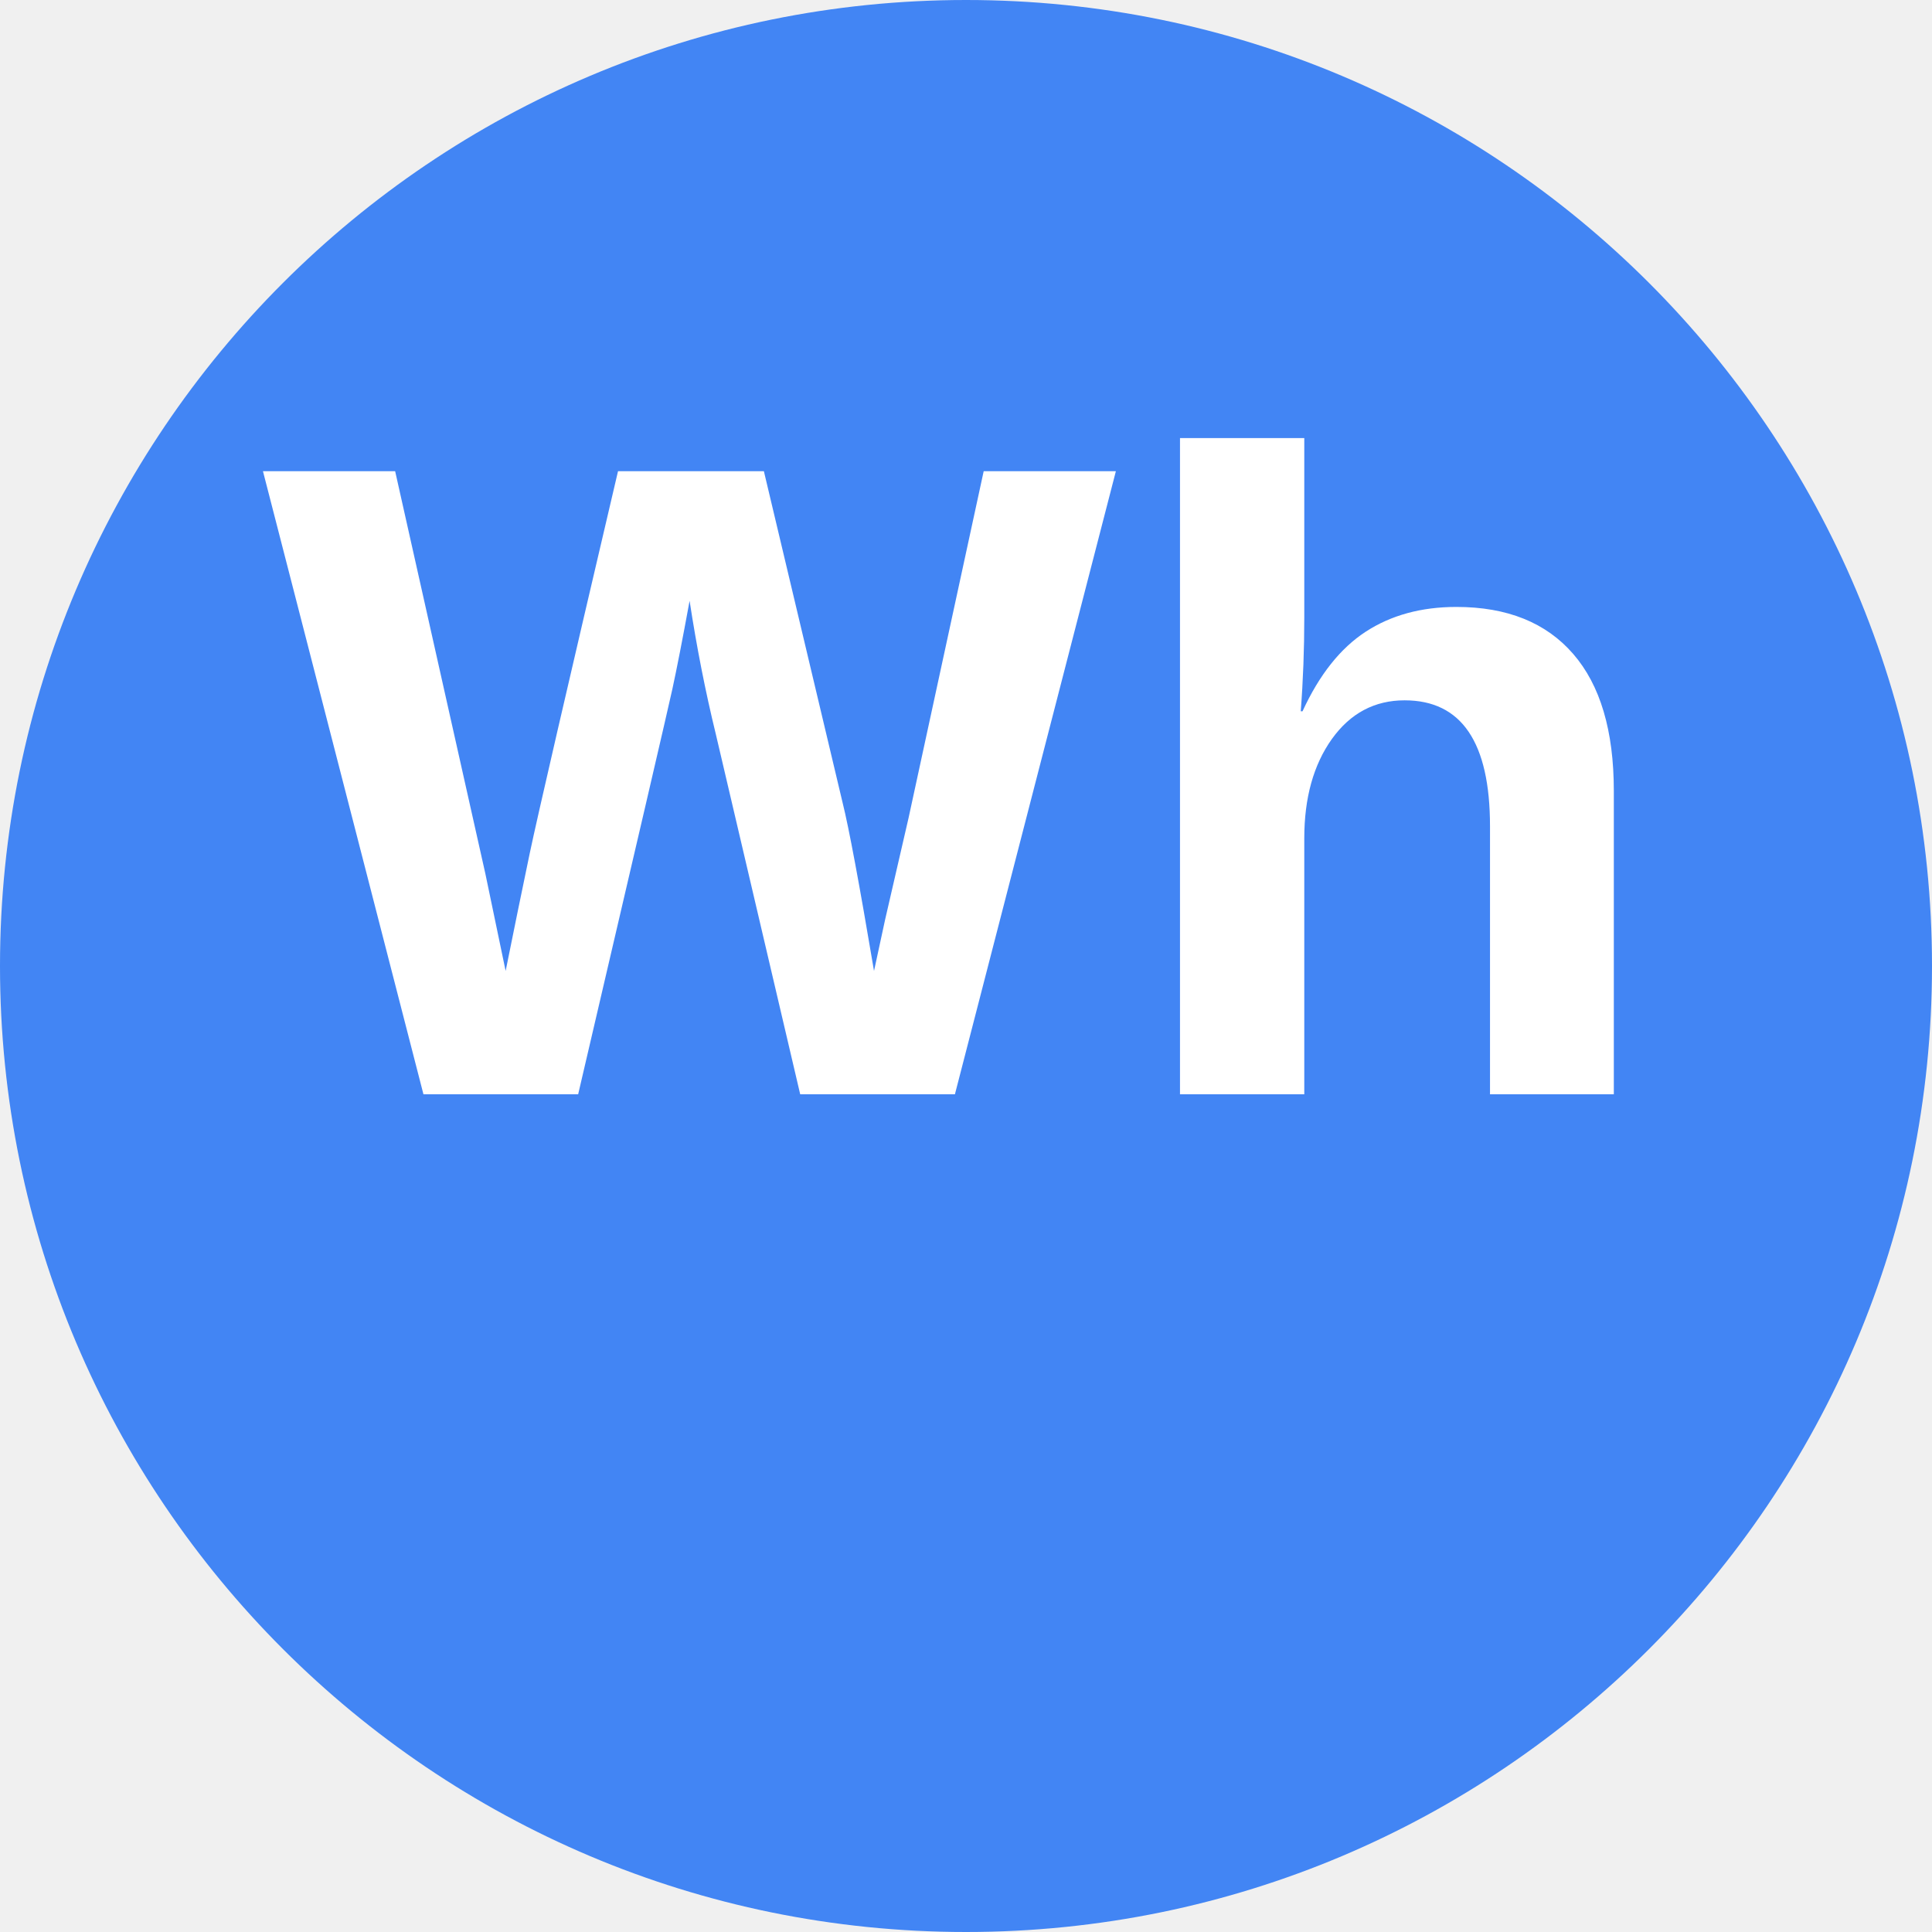
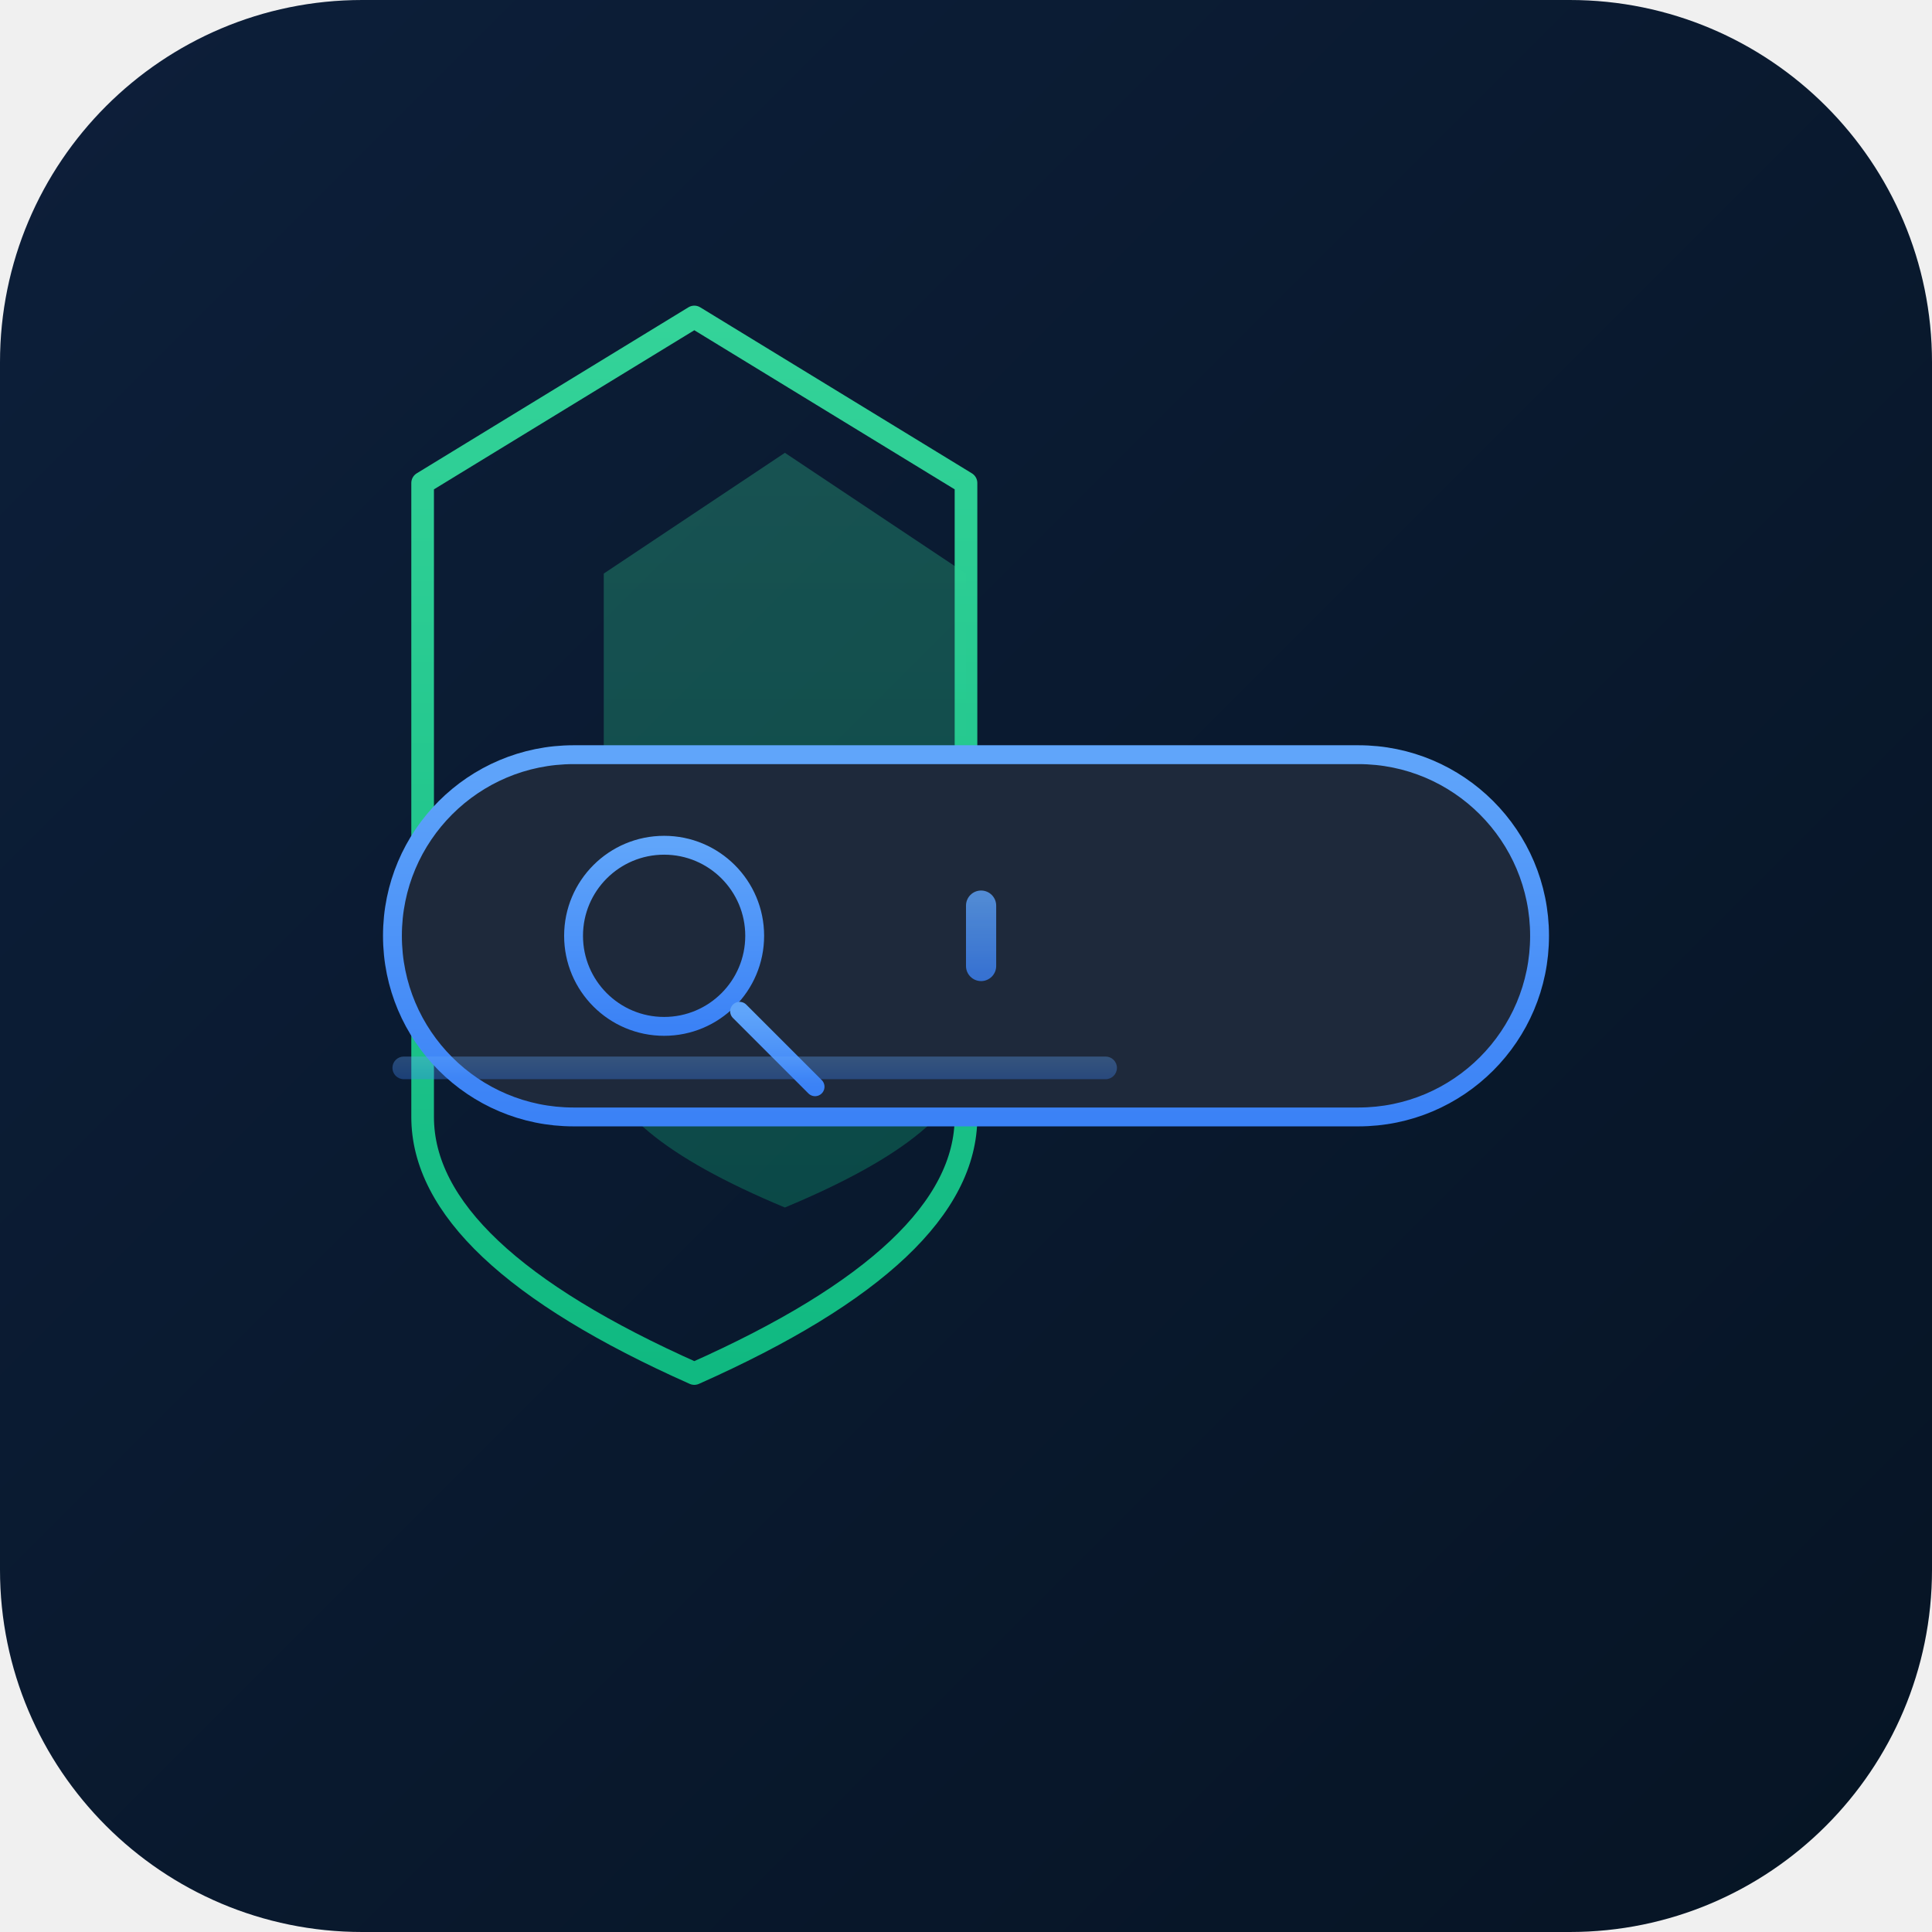
- <svg xmlns="http://www.w3.org/2000/svg" width="256" height="256" viewBox="0 0 256 256">
-   <circle cx="128" cy="128" r="128" fill="#4285F4" />
-   <text x="128" y="145" text-anchor="middle" font-family="Arial,Helvetica,sans-serif" font-weight="bold" font-size="120" fill="#FFFFFF">Wh</text>
+ <svg xmlns="http://www.w3.org/2000/svg" viewBox="0 0 256 256" width="256" height="256">
+   <defs>
+     <linearGradient id="bg" x1="0%" y1="0%" x2="100%" y2="100%">
+       <stop offset="0%" stop-color="#0d1f3a" />
+       <stop offset="100%" stop-color="#061424" />
+     </linearGradient>
+     <linearGradient id="srch" x1="0%" y1="0%" x2="0%" y2="100%">
+       <stop offset="0%" stop-color="#60a5fa" />
+       <stop offset="100%" stop-color="#3b82f6" />
+     </linearGradient>
+     <linearGradient id="shd" x1="0%" y1="0%" x2="0%" y2="100%">
+       <stop offset="0%" stop-color="#34d399" />
+       <stop offset="100%" stop-color="#10b981" />
+     </linearGradient>
+   </defs>
+   <rect width="256" height="256" rx="48" fill="url(#bg)" />
+   <path d="M128 64 v84 q0 18 -36 34 q-36 -16 -36 -34 v-84 l36 -22 z" fill="none" stroke="url(#shd)" stroke-width="3" stroke-linejoin="round" />
+   <path d="M128 76 v64 q0 10 -24 20 q-24 -10 -24 -20 v-64 l24 -16 z" fill="url(#shd)" opacity="0.3" />
+   <rect x="52" y="100" width="152" height="48" rx="24" fill="#1e293b" stroke="url(#srch)" stroke-width="2.5" />
+   <circle cx="88" cy="124" r="12" fill="none" stroke="url(#srch)" stroke-width="2.5" />
+   <line x1="98" y1="134" x2="108" y2="144" stroke="url(#srch)" stroke-width="2.5" stroke-linecap="round" />
+   <rect x="128" y="118" width="4" height="12" rx="2" fill="url(#srch)" opacity="0.8" />
+   <rect x="52" y="140" width="96" height="3" rx="1.5" fill="url(#srch)" opacity="0.35" />
</svg>
